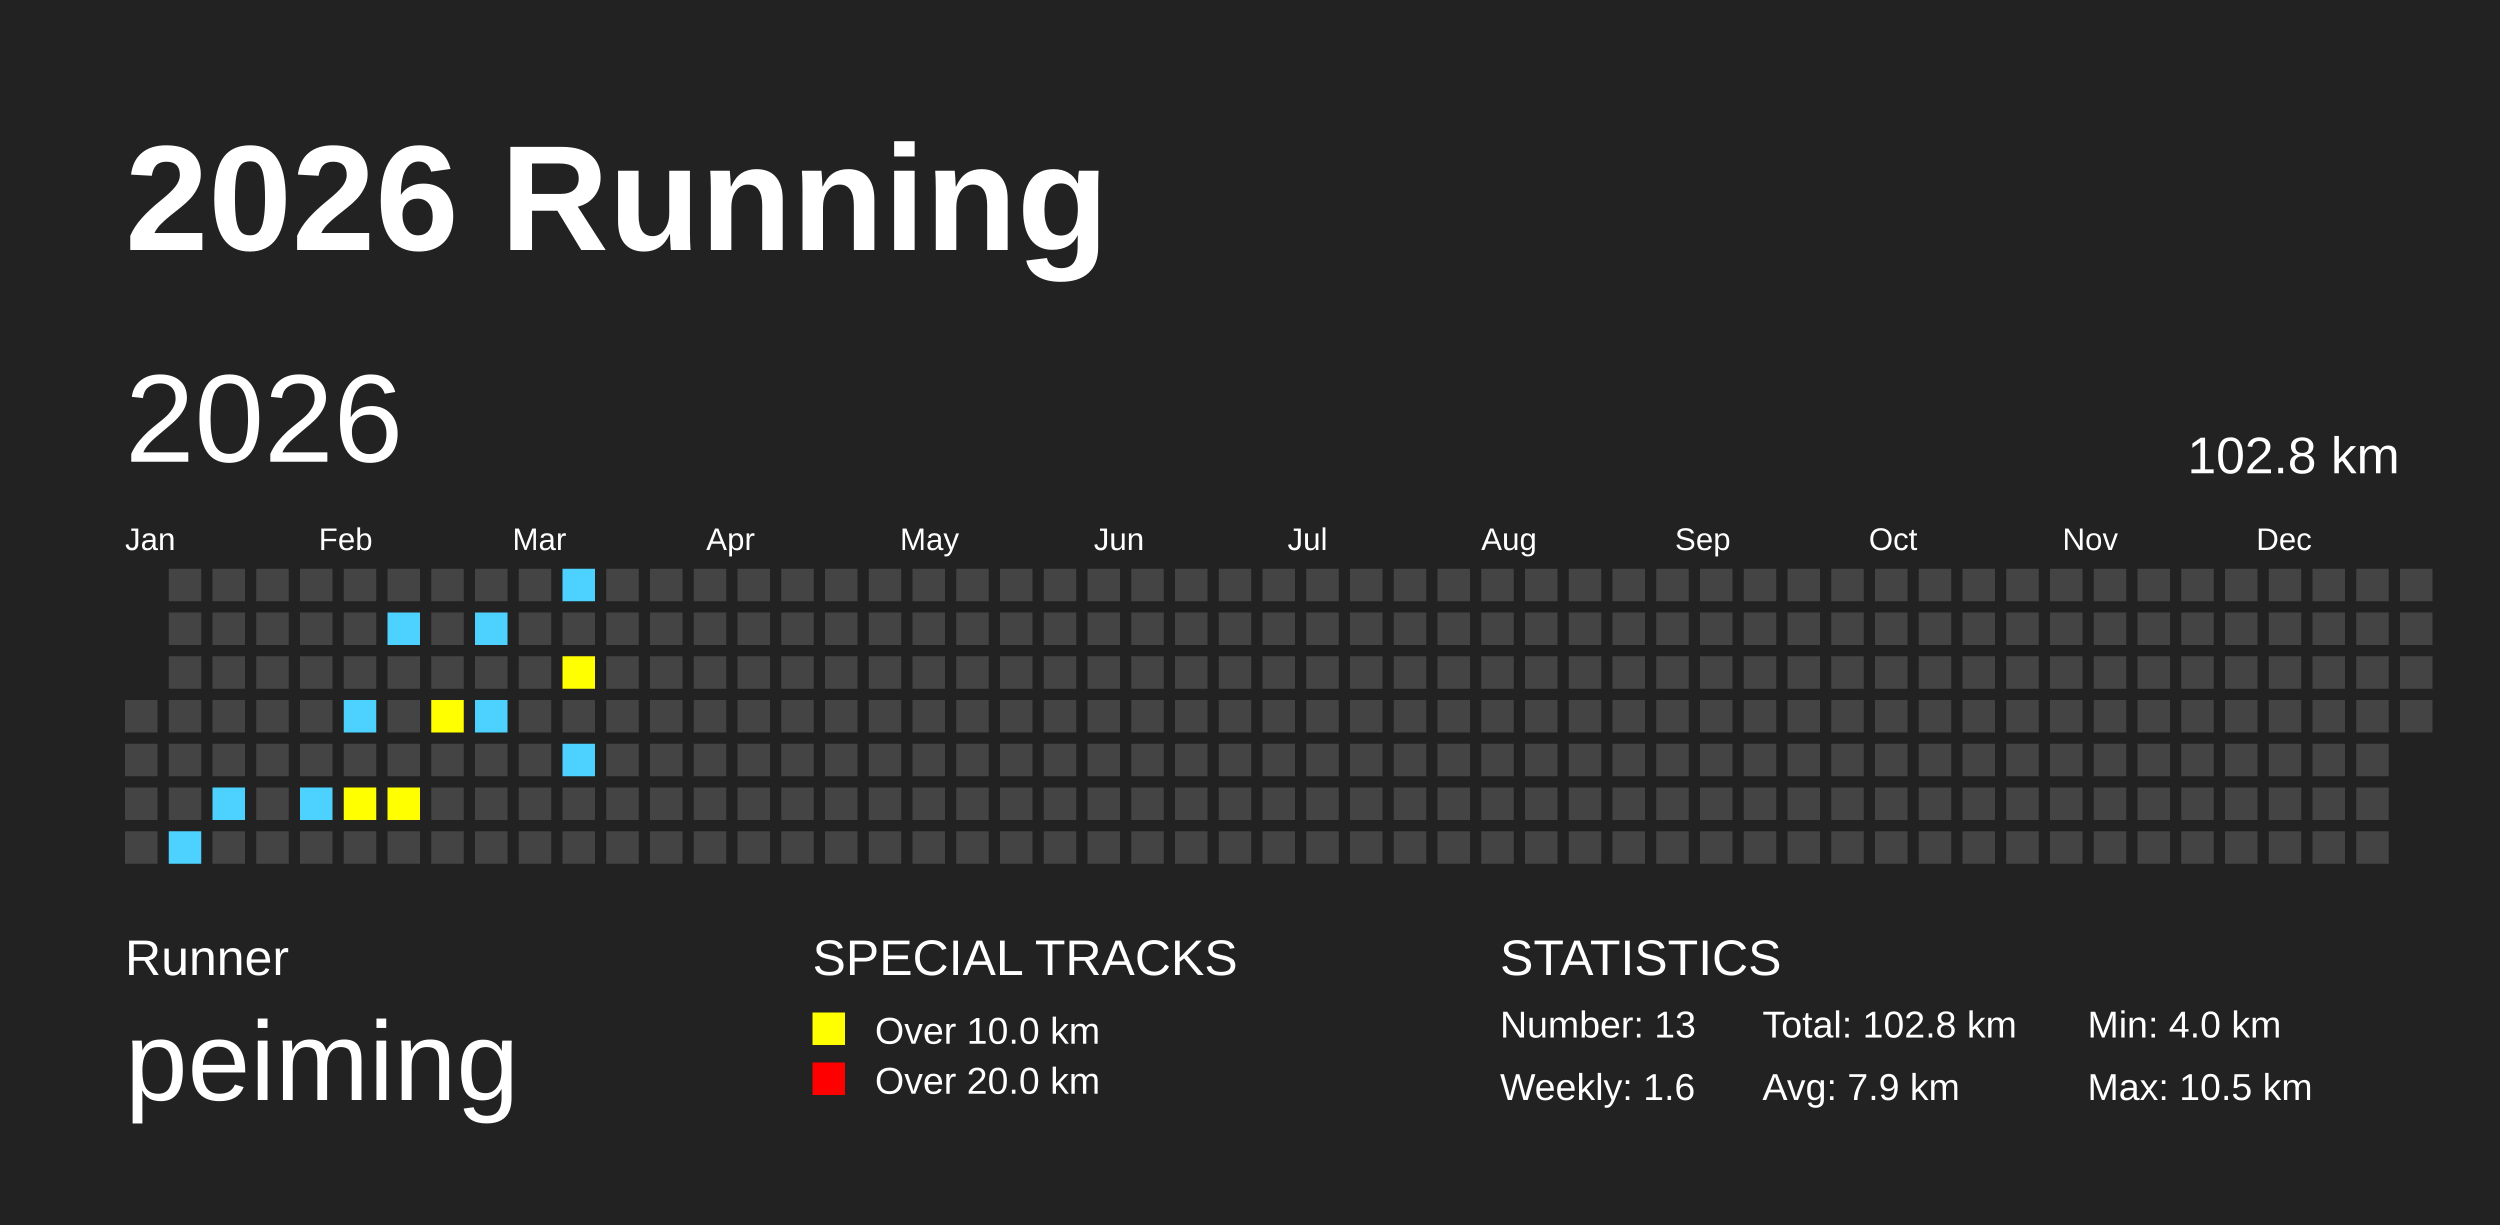
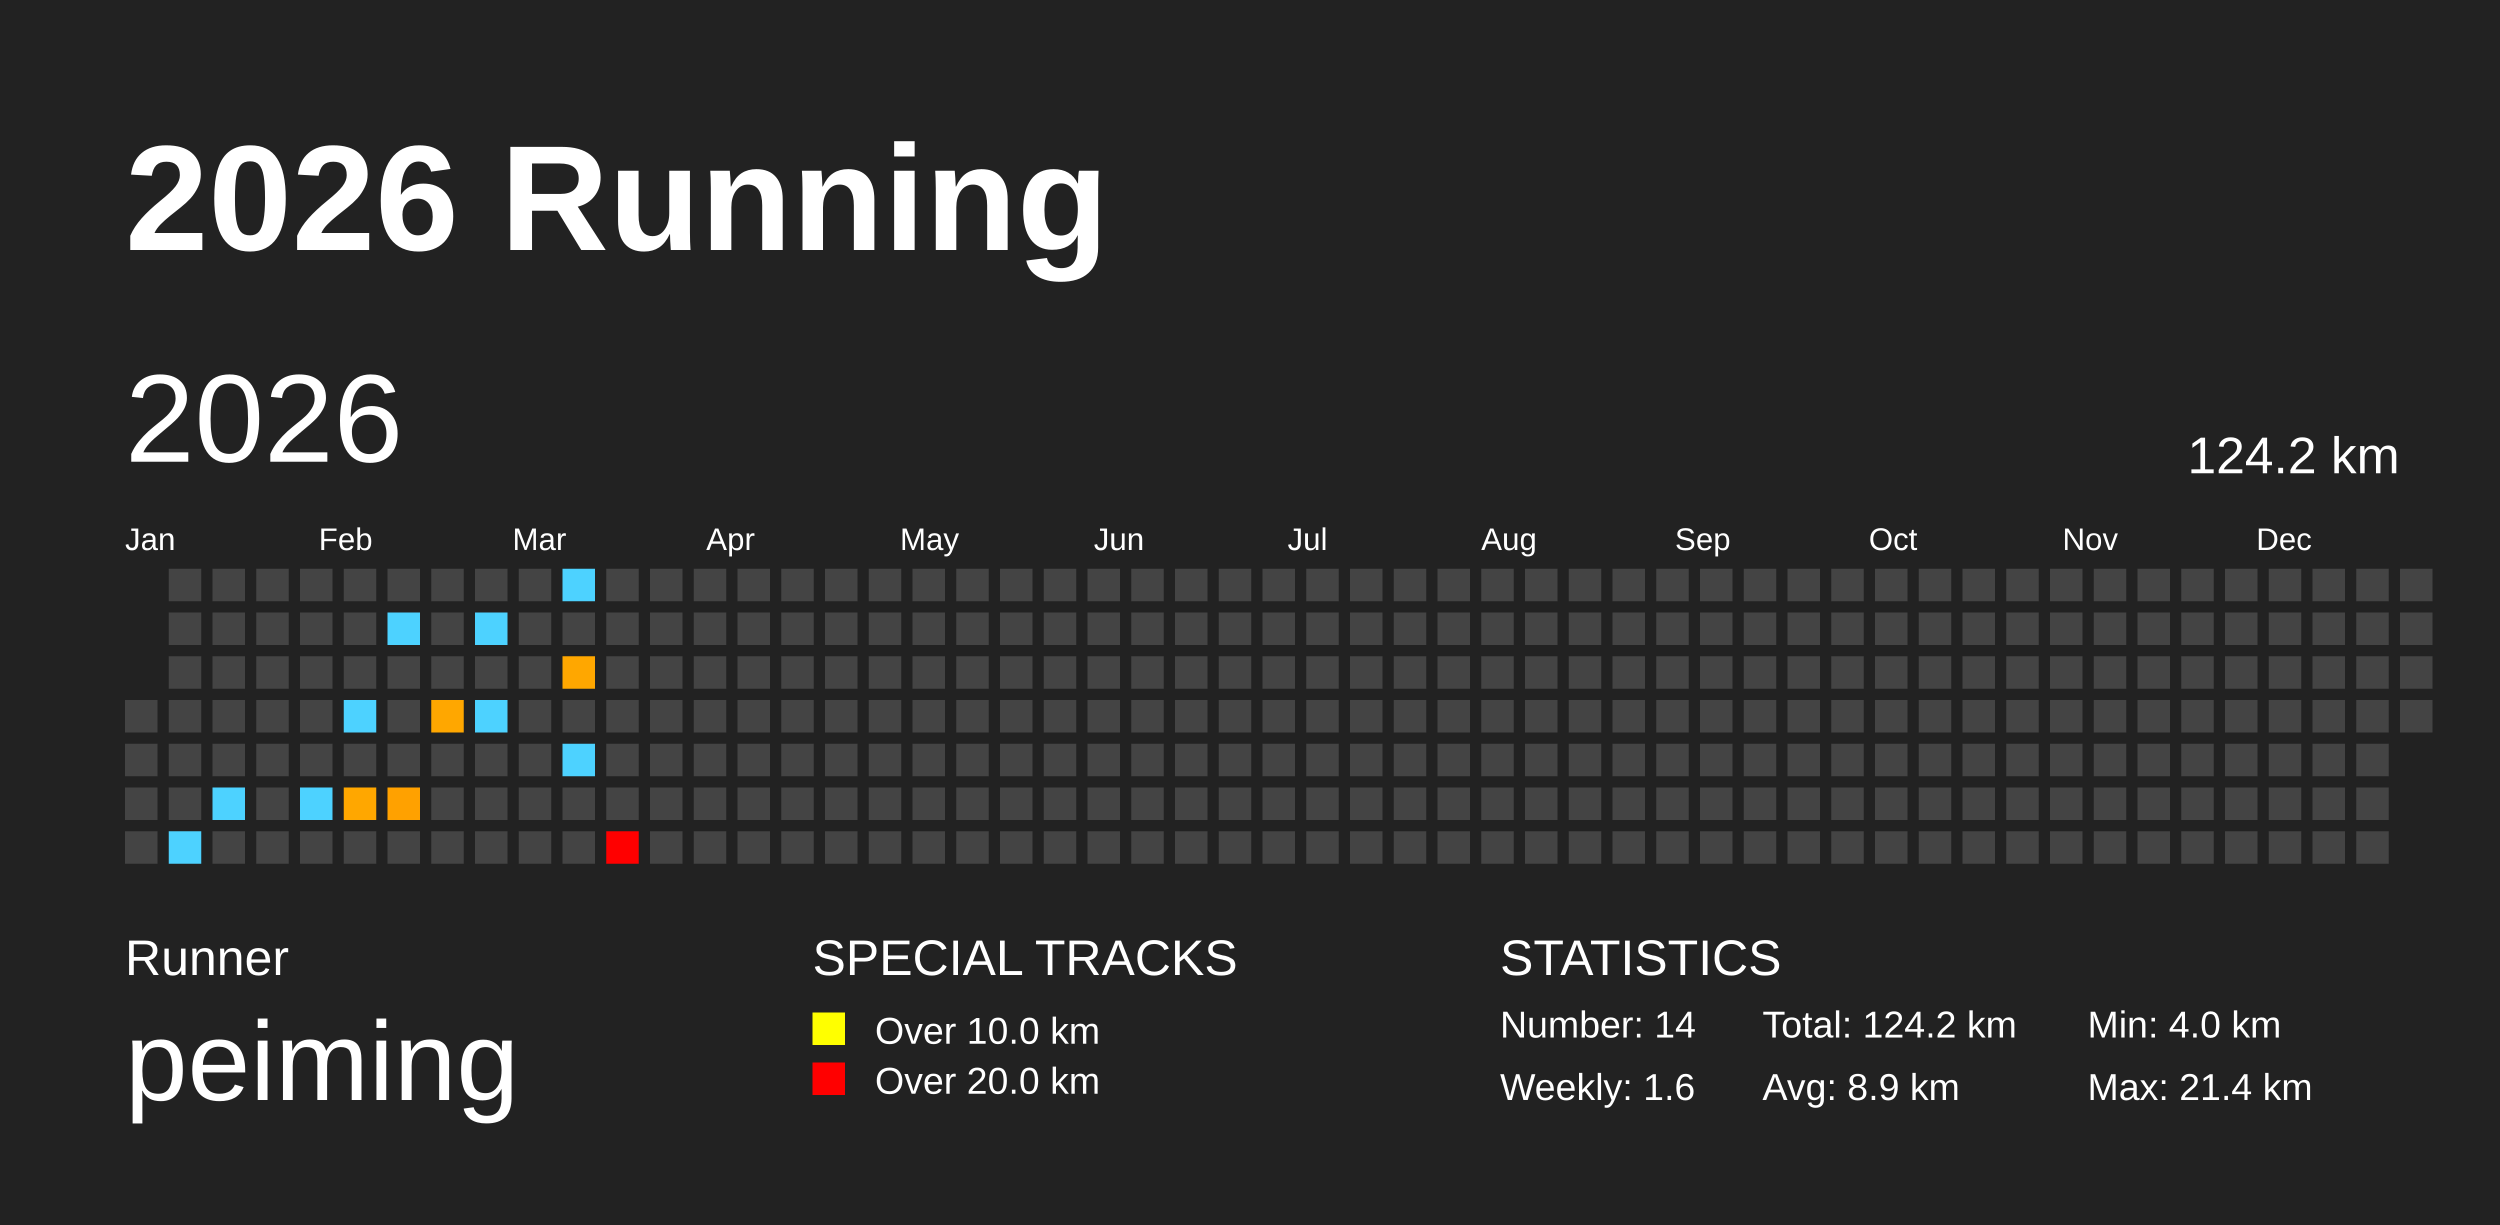
<svg xmlns="http://www.w3.org/2000/svg" baseProfile="full" height="98mm" version="1.1" viewBox="0,0,200,98" width="200mm">
  <defs />
  <rect fill="#222222" height="98" width="200" x="0" y="0" />
  <text fill="#FFFFFF" style="font-size:12px; font-family:Arial; font-weight:bold;" x="10" y="20">2026 Running</text>
  <text fill="#FFFFFF" style="font-size:4px; font-family:Arial" x="10" y="78">Runner</text>
  <text fill="#FFFFFF" style="font-size:9px; font-family:Arial" x="10" y="88">peiming</text>
  <text fill="#FFFFFF" style="font-size:4px; font-family:Arial" x="65" y="78">SPECIAL TRACKS</text>
  <rect fill="yellow" height="2.6" width="2.6" x="65" y="81" />
  <text fill="#FFFFFF" style="font-size:3px; font-family:Arial" x="70" y="83.5">Over 10.0 km</text>
  <rect fill="red" height="2.6" width="2.6" x="65" y="85" />
  <text fill="#FFFFFF" style="font-size:3px; font-family:Arial" x="70" y="87.5">Over 20.0 km</text>
  <text fill="#FFFFFF" style="font-size:4px; font-family:Arial" x="120" y="78">STATISTICS</text>
-   <text fill="#FFFFFF" style="font-size:3px; font-family:Arial" x="120" y="83">Number: 13</text>
+   <text fill="#FFFFFF" style="font-size:3px; font-family:Arial" x="120" y="83">Number: 14</text>
  <text fill="#FFFFFF" style="font-size:3px; font-family:Arial" x="120" y="88">Weekly: 1.6</text>
-   <text fill="#FFFFFF" style="font-size:3px; font-family:Arial" x="141" y="83">Total: 102.8 km</text>
-   <text fill="#FFFFFF" style="font-size:3px; font-family:Arial" x="141" y="88">Avg: 7.9 km</text>
+   <text fill="#FFFFFF" style="font-size:3px; font-family:Arial" x="141" y="83">Total: 124.2 km</text>
+   <text fill="#FFFFFF" style="font-size:3px; font-family:Arial" x="141" y="88">Avg: 8.9 km</text>
  <text fill="#FFFFFF" style="font-size:3px; font-family:Arial" x="167" y="83">Min: 4.0 km</text>
-   <text fill="#FFFFFF" style="font-size:3px; font-family:Arial" x="167" y="88">Max: 10.5 km</text>
+   <text fill="#FFFFFF" style="font-size:3px; font-family:Arial" x="167" y="88">Max: 21.4 km</text>
  <text dominant-baseline="hanging" fill="#FFFFFF" style="font-size:10.0px; font-family:Arial;" x="10" y="30">2026</text>
-   <text dominant-baseline="hanging" fill="#FFFFFF" style="font-size:4.125px; font-family:Arial;" x="175" y="35">102.8 km</text>
+   <text dominant-baseline="hanging" fill="#FFFFFF" style="font-size:4.125px; font-family:Arial;" x="175" y="35">124.2 km</text>
  <text fill="#FFFFFF" style="font-size:2.5px; font-family:Arial" x="10.0" y="44">Jan</text>
  <text fill="#FFFFFF" style="font-size:2.5px; font-family:Arial" x="25.5" y="44">Feb</text>
  <text fill="#FFFFFF" style="font-size:2.5px; font-family:Arial" x="41.0" y="44">Mar</text>
  <text fill="#FFFFFF" style="font-size:2.5px; font-family:Arial" x="56.5" y="44">Apr</text>
  <text fill="#FFFFFF" style="font-size:2.5px; font-family:Arial" x="72.0" y="44">May</text>
  <text fill="#FFFFFF" style="font-size:2.5px; font-family:Arial" x="87.5" y="44">Jun</text>
  <text fill="#FFFFFF" style="font-size:2.5px; font-family:Arial" x="103.0" y="44">Jul</text>
  <text fill="#FFFFFF" style="font-size:2.5px; font-family:Arial" x="118.5" y="44">Aug</text>
  <text fill="#FFFFFF" style="font-size:2.5px; font-family:Arial" x="134.0" y="44">Sep</text>
  <text fill="#FFFFFF" style="font-size:2.5px; font-family:Arial" x="149.5" y="44">Oct</text>
  <text fill="#FFFFFF" style="font-size:2.5px; font-family:Arial" x="165.0" y="44">Nov</text>
  <text fill="#FFFFFF" style="font-size:2.5px; font-family:Arial" x="180.5" y="44">Dec</text>
  <rect fill="#444444" height="2.6" width="2.6" x="10.0" y="56.0" />
  <rect fill="#444444" height="2.6" width="2.6" x="10.0" y="59.5" />
  <rect fill="#444444" height="2.6" width="2.6" x="10.0" y="63.0" />
  <rect fill="#444444" height="2.6" width="2.6" x="10.0" y="66.5" />
  <rect fill="#444444" height="2.6" width="2.6" x="13.5" y="45.5" />
  <rect fill="#444444" height="2.6" width="2.6" x="13.5" y="49.0" />
  <rect fill="#444444" height="2.6" width="2.6" x="13.5" y="52.5" />
  <rect fill="#444444" height="2.6" width="2.6" x="13.5" y="56.0" />
  <rect fill="#444444" height="2.6" width="2.6" x="13.5" y="59.5" />
  <rect fill="#444444" height="2.6" width="2.6" x="13.5" y="63.0" />
-   <rect fill="#4DD2FF" height="2.6" width="2.6" x="13.5" y="66.5" />
+   <rect fill="#4dd2ff" height="2.6" width="2.6" x="13.5" y="66.5" />
  <rect fill="#444444" height="2.6" width="2.6" x="17.0" y="45.5" />
  <rect fill="#444444" height="2.6" width="2.6" x="17.0" y="49.0" />
  <rect fill="#444444" height="2.6" width="2.6" x="17.0" y="52.5" />
  <rect fill="#444444" height="2.6" width="2.6" x="17.0" y="56.0" />
  <rect fill="#444444" height="2.6" width="2.6" x="17.0" y="59.5" />
-   <rect fill="#4DD2FF" height="2.6" width="2.6" x="17.0" y="63.0" />
+   <rect fill="#4dd2ff" height="2.6" width="2.6" x="17.0" y="63.0" />
  <rect fill="#444444" height="2.6" width="2.6" x="17.0" y="66.5" />
  <rect fill="#444444" height="2.6" width="2.6" x="20.5" y="45.5" />
  <rect fill="#444444" height="2.6" width="2.6" x="20.5" y="49.0" />
  <rect fill="#444444" height="2.6" width="2.6" x="20.5" y="52.5" />
  <rect fill="#444444" height="2.6" width="2.6" x="20.5" y="56.0" />
  <rect fill="#444444" height="2.6" width="2.6" x="20.5" y="59.5" />
  <rect fill="#444444" height="2.6" width="2.6" x="20.5" y="63.0" />
  <rect fill="#444444" height="2.6" width="2.6" x="20.5" y="66.5" />
  <rect fill="#444444" height="2.6" width="2.6" x="24.0" y="45.5" />
  <rect fill="#444444" height="2.6" width="2.6" x="24.0" y="49.0" />
  <rect fill="#444444" height="2.6" width="2.6" x="24.0" y="52.5" />
  <rect fill="#444444" height="2.6" width="2.6" x="24.0" y="56.0" />
  <rect fill="#444444" height="2.6" width="2.6" x="24.0" y="59.5" />
-   <rect fill="#4DD2FF" height="2.6" width="2.6" x="24.0" y="63.0" />
+   <rect fill="#4dd2ff" height="2.6" width="2.6" x="24.0" y="63.0" />
  <rect fill="#444444" height="2.6" width="2.6" x="24.0" y="66.5" />
  <rect fill="#444444" height="2.6" width="2.6" x="27.5" y="45.5" />
  <rect fill="#444444" height="2.6" width="2.6" x="27.5" y="49.0" />
  <rect fill="#444444" height="2.6" width="2.6" x="27.5" y="52.5" />
-   <rect fill="#4DD2FF" height="2.6" width="2.6" x="27.5" y="56.0" />
+   <rect fill="#4dd2ff" height="2.6" width="2.6" x="27.5" y="56.0" />
  <rect fill="#444444" height="2.6" width="2.6" x="27.5" y="59.5" />
-   <rect fill="yellow" height="2.6" width="2.6" x="27.5" y="63.0" />
+   <rect fill="#ffa700" height="2.6" width="2.6" x="27.5" y="63.0" />
  <rect fill="#444444" height="2.6" width="2.6" x="27.5" y="66.5" />
  <rect fill="#444444" height="2.6" width="2.6" x="31.0" y="45.5" />
-   <rect fill="#4DD2FF" height="2.6" width="2.6" x="31.0" y="49.0" />
+   <rect fill="#4dd2ff" height="2.6" width="2.6" x="31.0" y="49.0" />
  <rect fill="#444444" height="2.6" width="2.6" x="31.0" y="52.5" />
  <rect fill="#444444" height="2.6" width="2.6" x="31.0" y="56.0" />
  <rect fill="#444444" height="2.6" width="2.6" x="31.0" y="59.5" />
-   <rect fill="yellow" height="2.6" width="2.6" x="31.0" y="63.0" />
+   <rect fill="#ffa100" height="2.6" width="2.6" x="31.0" y="63.0" />
  <rect fill="#444444" height="2.6" width="2.6" x="31.0" y="66.5" />
  <rect fill="#444444" height="2.6" width="2.6" x="34.5" y="45.5" />
  <rect fill="#444444" height="2.6" width="2.6" x="34.5" y="49.0" />
  <rect fill="#444444" height="2.6" width="2.6" x="34.5" y="52.5" />
-   <rect fill="yellow" height="2.6" width="2.6" x="34.5" y="56.0" />
+   <rect fill="#ffa700" height="2.6" width="2.6" x="34.5" y="56.0" />
  <rect fill="#444444" height="2.6" width="2.6" x="34.5" y="59.5" />
  <rect fill="#444444" height="2.6" width="2.6" x="34.5" y="63.0" />
  <rect fill="#444444" height="2.6" width="2.6" x="34.5" y="66.5" />
  <rect fill="#444444" height="2.6" width="2.6" x="38.0" y="45.5" />
-   <rect fill="#4DD2FF" height="2.6" width="2.6" x="38.0" y="49.0" />
+   <rect fill="#4dd2ff" height="2.6" width="2.6" x="38.0" y="49.0" />
  <rect fill="#444444" height="2.6" width="2.6" x="38.0" y="52.5" />
-   <rect fill="#4DD2FF" height="2.6" width="2.6" x="38.0" y="56.0" />
+   <rect fill="#4dd2ff" height="2.6" width="2.6" x="38.0" y="56.0" />
  <rect fill="#444444" height="2.6" width="2.6" x="38.0" y="59.5" />
  <rect fill="#444444" height="2.6" width="2.6" x="38.0" y="63.0" />
  <rect fill="#444444" height="2.6" width="2.6" x="38.0" y="66.5" />
  <rect fill="#444444" height="2.6" width="2.6" x="41.5" y="45.5" />
  <rect fill="#444444" height="2.6" width="2.6" x="41.5" y="49.0" />
  <rect fill="#444444" height="2.6" width="2.6" x="41.5" y="52.5" />
  <rect fill="#444444" height="2.6" width="2.6" x="41.5" y="56.0" />
  <rect fill="#444444" height="2.6" width="2.6" x="41.5" y="59.5" />
  <rect fill="#444444" height="2.6" width="2.6" x="41.5" y="63.0" />
  <rect fill="#444444" height="2.6" width="2.6" x="41.5" y="66.5" />
-   <rect fill="#4DD2FF" height="2.6" width="2.6" x="45.0" y="45.5" />
+   <rect fill="#4dd2ff" height="2.6" width="2.6" x="45.0" y="45.5" />
  <rect fill="#444444" height="2.6" width="2.6" x="45.0" y="49.0" />
-   <rect fill="yellow" height="2.6" width="2.6" x="45.0" y="52.5" />
+   <rect fill="#ffa700" height="2.6" width="2.6" x="45.0" y="52.5" />
  <rect fill="#444444" height="2.6" width="2.6" x="45.0" y="56.0" />
-   <rect fill="#4DD2FF" height="2.6" width="2.6" x="45.0" y="59.5" />
+   <rect fill="#4dd2ff" height="2.6" width="2.6" x="45.0" y="59.5" />
  <rect fill="#444444" height="2.6" width="2.6" x="45.0" y="63.0" />
  <rect fill="#444444" height="2.6" width="2.6" x="45.0" y="66.5" />
  <rect fill="#444444" height="2.6" width="2.6" x="48.5" y="45.5" />
  <rect fill="#444444" height="2.6" width="2.6" x="48.5" y="49.0" />
  <rect fill="#444444" height="2.6" width="2.6" x="48.5" y="52.5" />
  <rect fill="#444444" height="2.6" width="2.6" x="48.5" y="56.0" />
  <rect fill="#444444" height="2.6" width="2.6" x="48.5" y="59.5" />
  <rect fill="#444444" height="2.6" width="2.6" x="48.5" y="63.0" />
-   <rect fill="#444444" height="2.6" width="2.6" x="48.5" y="66.5" />
+   <rect fill="red" height="2.6" width="2.6" x="48.5" y="66.5" />
  <rect fill="#444444" height="2.6" width="2.6" x="52.0" y="45.5" />
  <rect fill="#444444" height="2.6" width="2.6" x="52.0" y="49.0" />
  <rect fill="#444444" height="2.6" width="2.6" x="52.0" y="52.5" />
  <rect fill="#444444" height="2.6" width="2.6" x="52.0" y="56.0" />
  <rect fill="#444444" height="2.6" width="2.6" x="52.0" y="59.5" />
  <rect fill="#444444" height="2.6" width="2.6" x="52.0" y="63.0" />
  <rect fill="#444444" height="2.6" width="2.6" x="52.0" y="66.5" />
  <rect fill="#444444" height="2.6" width="2.6" x="55.5" y="45.5" />
  <rect fill="#444444" height="2.6" width="2.6" x="55.5" y="49.0" />
  <rect fill="#444444" height="2.6" width="2.6" x="55.5" y="52.5" />
  <rect fill="#444444" height="2.6" width="2.6" x="55.5" y="56.0" />
  <rect fill="#444444" height="2.6" width="2.6" x="55.5" y="59.5" />
  <rect fill="#444444" height="2.6" width="2.6" x="55.5" y="63.0" />
  <rect fill="#444444" height="2.6" width="2.6" x="55.5" y="66.5" />
  <rect fill="#444444" height="2.6" width="2.6" x="59.0" y="45.5" />
  <rect fill="#444444" height="2.6" width="2.6" x="59.0" y="49.0" />
  <rect fill="#444444" height="2.6" width="2.6" x="59.0" y="52.5" />
  <rect fill="#444444" height="2.6" width="2.6" x="59.0" y="56.0" />
  <rect fill="#444444" height="2.6" width="2.6" x="59.0" y="59.5" />
  <rect fill="#444444" height="2.6" width="2.6" x="59.0" y="63.0" />
  <rect fill="#444444" height="2.6" width="2.6" x="59.0" y="66.5" />
  <rect fill="#444444" height="2.6" width="2.6" x="62.5" y="45.5" />
  <rect fill="#444444" height="2.6" width="2.6" x="62.5" y="49.0" />
  <rect fill="#444444" height="2.6" width="2.6" x="62.5" y="52.5" />
  <rect fill="#444444" height="2.6" width="2.6" x="62.5" y="56.0" />
  <rect fill="#444444" height="2.6" width="2.6" x="62.5" y="59.5" />
  <rect fill="#444444" height="2.6" width="2.6" x="62.5" y="63.0" />
  <rect fill="#444444" height="2.6" width="2.6" x="62.5" y="66.5" />
  <rect fill="#444444" height="2.6" width="2.6" x="66.0" y="45.5" />
  <rect fill="#444444" height="2.6" width="2.6" x="66.0" y="49.0" />
  <rect fill="#444444" height="2.6" width="2.6" x="66.0" y="52.5" />
  <rect fill="#444444" height="2.6" width="2.6" x="66.0" y="56.0" />
  <rect fill="#444444" height="2.6" width="2.6" x="66.0" y="59.5" />
  <rect fill="#444444" height="2.6" width="2.6" x="66.0" y="63.0" />
  <rect fill="#444444" height="2.6" width="2.6" x="66.0" y="66.5" />
  <rect fill="#444444" height="2.6" width="2.6" x="69.5" y="45.5" />
  <rect fill="#444444" height="2.6" width="2.6" x="69.5" y="49.0" />
  <rect fill="#444444" height="2.6" width="2.6" x="69.5" y="52.5" />
  <rect fill="#444444" height="2.6" width="2.6" x="69.5" y="56.0" />
  <rect fill="#444444" height="2.6" width="2.6" x="69.5" y="59.5" />
  <rect fill="#444444" height="2.6" width="2.6" x="69.5" y="63.0" />
  <rect fill="#444444" height="2.6" width="2.6" x="69.5" y="66.5" />
  <rect fill="#444444" height="2.6" width="2.6" x="73.0" y="45.5" />
  <rect fill="#444444" height="2.6" width="2.6" x="73.0" y="49.0" />
  <rect fill="#444444" height="2.6" width="2.6" x="73.0" y="52.5" />
  <rect fill="#444444" height="2.6" width="2.6" x="73.0" y="56.0" />
  <rect fill="#444444" height="2.6" width="2.6" x="73.0" y="59.5" />
  <rect fill="#444444" height="2.6" width="2.6" x="73.0" y="63.0" />
  <rect fill="#444444" height="2.6" width="2.6" x="73.0" y="66.5" />
  <rect fill="#444444" height="2.6" width="2.6" x="76.5" y="45.5" />
  <rect fill="#444444" height="2.6" width="2.6" x="76.5" y="49.0" />
  <rect fill="#444444" height="2.6" width="2.6" x="76.5" y="52.5" />
  <rect fill="#444444" height="2.6" width="2.6" x="76.5" y="56.0" />
  <rect fill="#444444" height="2.6" width="2.6" x="76.5" y="59.5" />
  <rect fill="#444444" height="2.6" width="2.6" x="76.5" y="63.0" />
  <rect fill="#444444" height="2.6" width="2.6" x="76.5" y="66.5" />
  <rect fill="#444444" height="2.6" width="2.6" x="80.0" y="45.5" />
  <rect fill="#444444" height="2.6" width="2.6" x="80.0" y="49.0" />
  <rect fill="#444444" height="2.6" width="2.6" x="80.0" y="52.5" />
  <rect fill="#444444" height="2.6" width="2.6" x="80.0" y="56.0" />
  <rect fill="#444444" height="2.6" width="2.6" x="80.0" y="59.5" />
  <rect fill="#444444" height="2.6" width="2.6" x="80.0" y="63.0" />
  <rect fill="#444444" height="2.6" width="2.6" x="80.0" y="66.5" />
  <rect fill="#444444" height="2.6" width="2.6" x="83.5" y="45.5" />
  <rect fill="#444444" height="2.6" width="2.6" x="83.5" y="49.0" />
  <rect fill="#444444" height="2.6" width="2.6" x="83.5" y="52.5" />
  <rect fill="#444444" height="2.6" width="2.6" x="83.5" y="56.0" />
  <rect fill="#444444" height="2.6" width="2.6" x="83.5" y="59.5" />
  <rect fill="#444444" height="2.6" width="2.6" x="83.5" y="63.0" />
  <rect fill="#444444" height="2.6" width="2.6" x="83.5" y="66.5" />
  <rect fill="#444444" height="2.6" width="2.6" x="87.0" y="45.5" />
  <rect fill="#444444" height="2.6" width="2.6" x="87.0" y="49.0" />
  <rect fill="#444444" height="2.6" width="2.6" x="87.0" y="52.5" />
  <rect fill="#444444" height="2.6" width="2.6" x="87.0" y="56.0" />
  <rect fill="#444444" height="2.6" width="2.6" x="87.0" y="59.5" />
  <rect fill="#444444" height="2.6" width="2.6" x="87.0" y="63.0" />
  <rect fill="#444444" height="2.6" width="2.6" x="87.0" y="66.5" />
  <rect fill="#444444" height="2.6" width="2.6" x="90.5" y="45.5" />
  <rect fill="#444444" height="2.6" width="2.6" x="90.5" y="49.0" />
  <rect fill="#444444" height="2.6" width="2.6" x="90.5" y="52.5" />
  <rect fill="#444444" height="2.6" width="2.6" x="90.5" y="56.0" />
  <rect fill="#444444" height="2.6" width="2.6" x="90.5" y="59.5" />
  <rect fill="#444444" height="2.6" width="2.6" x="90.5" y="63.0" />
  <rect fill="#444444" height="2.6" width="2.6" x="90.5" y="66.5" />
  <rect fill="#444444" height="2.6" width="2.6" x="94.0" y="45.5" />
  <rect fill="#444444" height="2.6" width="2.6" x="94.0" y="49.0" />
  <rect fill="#444444" height="2.6" width="2.6" x="94.0" y="52.5" />
  <rect fill="#444444" height="2.6" width="2.6" x="94.0" y="56.0" />
  <rect fill="#444444" height="2.6" width="2.6" x="94.0" y="59.5" />
  <rect fill="#444444" height="2.6" width="2.6" x="94.0" y="63.0" />
  <rect fill="#444444" height="2.6" width="2.6" x="94.0" y="66.5" />
  <rect fill="#444444" height="2.6" width="2.6" x="97.5" y="45.5" />
  <rect fill="#444444" height="2.6" width="2.6" x="97.5" y="49.0" />
  <rect fill="#444444" height="2.6" width="2.6" x="97.5" y="52.5" />
  <rect fill="#444444" height="2.6" width="2.6" x="97.5" y="56.0" />
  <rect fill="#444444" height="2.6" width="2.6" x="97.5" y="59.5" />
  <rect fill="#444444" height="2.6" width="2.6" x="97.5" y="63.0" />
  <rect fill="#444444" height="2.6" width="2.6" x="97.5" y="66.5" />
  <rect fill="#444444" height="2.6" width="2.6" x="101.0" y="45.5" />
  <rect fill="#444444" height="2.6" width="2.6" x="101.0" y="49.0" />
  <rect fill="#444444" height="2.6" width="2.6" x="101.0" y="52.5" />
  <rect fill="#444444" height="2.6" width="2.6" x="101.0" y="56.0" />
  <rect fill="#444444" height="2.6" width="2.6" x="101.0" y="59.5" />
  <rect fill="#444444" height="2.6" width="2.6" x="101.0" y="63.0" />
  <rect fill="#444444" height="2.6" width="2.6" x="101.0" y="66.5" />
  <rect fill="#444444" height="2.6" width="2.6" x="104.5" y="45.5" />
  <rect fill="#444444" height="2.6" width="2.6" x="104.5" y="49.0" />
  <rect fill="#444444" height="2.6" width="2.6" x="104.5" y="52.5" />
  <rect fill="#444444" height="2.6" width="2.6" x="104.5" y="56.0" />
  <rect fill="#444444" height="2.6" width="2.6" x="104.5" y="59.5" />
  <rect fill="#444444" height="2.6" width="2.6" x="104.5" y="63.0" />
  <rect fill="#444444" height="2.6" width="2.6" x="104.5" y="66.5" />
  <rect fill="#444444" height="2.6" width="2.6" x="108.0" y="45.5" />
  <rect fill="#444444" height="2.6" width="2.6" x="108.0" y="49.0" />
  <rect fill="#444444" height="2.6" width="2.6" x="108.0" y="52.5" />
  <rect fill="#444444" height="2.6" width="2.6" x="108.0" y="56.0" />
  <rect fill="#444444" height="2.6" width="2.6" x="108.0" y="59.5" />
  <rect fill="#444444" height="2.6" width="2.6" x="108.0" y="63.0" />
  <rect fill="#444444" height="2.6" width="2.6" x="108.0" y="66.5" />
  <rect fill="#444444" height="2.6" width="2.6" x="111.5" y="45.5" />
  <rect fill="#444444" height="2.6" width="2.6" x="111.5" y="49.0" />
  <rect fill="#444444" height="2.6" width="2.6" x="111.5" y="52.5" />
  <rect fill="#444444" height="2.6" width="2.6" x="111.5" y="56.0" />
  <rect fill="#444444" height="2.6" width="2.6" x="111.5" y="59.5" />
  <rect fill="#444444" height="2.6" width="2.6" x="111.5" y="63.0" />
  <rect fill="#444444" height="2.6" width="2.6" x="111.5" y="66.5" />
  <rect fill="#444444" height="2.6" width="2.6" x="115.0" y="45.5" />
  <rect fill="#444444" height="2.6" width="2.6" x="115.0" y="49.0" />
  <rect fill="#444444" height="2.6" width="2.6" x="115.0" y="52.5" />
  <rect fill="#444444" height="2.6" width="2.6" x="115.0" y="56.0" />
  <rect fill="#444444" height="2.6" width="2.6" x="115.0" y="59.5" />
  <rect fill="#444444" height="2.6" width="2.6" x="115.0" y="63.0" />
  <rect fill="#444444" height="2.6" width="2.6" x="115.0" y="66.5" />
  <rect fill="#444444" height="2.6" width="2.6" x="118.5" y="45.5" />
  <rect fill="#444444" height="2.6" width="2.6" x="118.5" y="49.0" />
  <rect fill="#444444" height="2.6" width="2.6" x="118.5" y="52.5" />
  <rect fill="#444444" height="2.6" width="2.6" x="118.5" y="56.0" />
  <rect fill="#444444" height="2.6" width="2.6" x="118.5" y="59.5" />
  <rect fill="#444444" height="2.6" width="2.6" x="118.5" y="63.0" />
  <rect fill="#444444" height="2.6" width="2.6" x="118.5" y="66.5" />
  <rect fill="#444444" height="2.6" width="2.6" x="122.0" y="45.5" />
  <rect fill="#444444" height="2.6" width="2.6" x="122.0" y="49.0" />
  <rect fill="#444444" height="2.6" width="2.6" x="122.0" y="52.5" />
  <rect fill="#444444" height="2.6" width="2.6" x="122.0" y="56.0" />
  <rect fill="#444444" height="2.6" width="2.6" x="122.0" y="59.5" />
  <rect fill="#444444" height="2.6" width="2.6" x="122.0" y="63.0" />
  <rect fill="#444444" height="2.6" width="2.6" x="122.0" y="66.5" />
  <rect fill="#444444" height="2.6" width="2.6" x="125.5" y="45.5" />
  <rect fill="#444444" height="2.6" width="2.6" x="125.5" y="49.0" />
  <rect fill="#444444" height="2.6" width="2.6" x="125.5" y="52.5" />
  <rect fill="#444444" height="2.6" width="2.6" x="125.5" y="56.0" />
  <rect fill="#444444" height="2.6" width="2.6" x="125.5" y="59.5" />
  <rect fill="#444444" height="2.6" width="2.6" x="125.5" y="63.0" />
  <rect fill="#444444" height="2.6" width="2.6" x="125.5" y="66.5" />
  <rect fill="#444444" height="2.6" width="2.6" x="129.0" y="45.5" />
  <rect fill="#444444" height="2.6" width="2.6" x="129.0" y="49.0" />
  <rect fill="#444444" height="2.6" width="2.6" x="129.0" y="52.5" />
  <rect fill="#444444" height="2.6" width="2.6" x="129.0" y="56.0" />
  <rect fill="#444444" height="2.6" width="2.6" x="129.0" y="59.5" />
  <rect fill="#444444" height="2.6" width="2.6" x="129.0" y="63.0" />
  <rect fill="#444444" height="2.6" width="2.6" x="129.0" y="66.5" />
  <rect fill="#444444" height="2.6" width="2.6" x="132.5" y="45.5" />
  <rect fill="#444444" height="2.6" width="2.6" x="132.5" y="49.0" />
  <rect fill="#444444" height="2.6" width="2.6" x="132.5" y="52.5" />
  <rect fill="#444444" height="2.6" width="2.6" x="132.5" y="56.0" />
  <rect fill="#444444" height="2.6" width="2.6" x="132.5" y="59.5" />
  <rect fill="#444444" height="2.6" width="2.6" x="132.5" y="63.0" />
  <rect fill="#444444" height="2.6" width="2.6" x="132.5" y="66.5" />
  <rect fill="#444444" height="2.6" width="2.6" x="136.0" y="45.5" />
  <rect fill="#444444" height="2.6" width="2.6" x="136.0" y="49.0" />
  <rect fill="#444444" height="2.6" width="2.6" x="136.0" y="52.5" />
  <rect fill="#444444" height="2.6" width="2.6" x="136.0" y="56.0" />
  <rect fill="#444444" height="2.6" width="2.6" x="136.0" y="59.5" />
  <rect fill="#444444" height="2.6" width="2.6" x="136.0" y="63.0" />
  <rect fill="#444444" height="2.6" width="2.6" x="136.0" y="66.5" />
  <rect fill="#444444" height="2.6" width="2.6" x="139.5" y="45.5" />
  <rect fill="#444444" height="2.6" width="2.6" x="139.5" y="49.0" />
  <rect fill="#444444" height="2.6" width="2.6" x="139.5" y="52.5" />
  <rect fill="#444444" height="2.6" width="2.6" x="139.5" y="56.0" />
  <rect fill="#444444" height="2.6" width="2.6" x="139.5" y="59.5" />
  <rect fill="#444444" height="2.6" width="2.6" x="139.5" y="63.0" />
  <rect fill="#444444" height="2.6" width="2.6" x="139.5" y="66.5" />
  <rect fill="#444444" height="2.6" width="2.6" x="143.0" y="45.5" />
  <rect fill="#444444" height="2.6" width="2.6" x="143.0" y="49.0" />
  <rect fill="#444444" height="2.6" width="2.6" x="143.0" y="52.5" />
  <rect fill="#444444" height="2.6" width="2.6" x="143.0" y="56.0" />
  <rect fill="#444444" height="2.6" width="2.6" x="143.0" y="59.5" />
  <rect fill="#444444" height="2.6" width="2.6" x="143.0" y="63.0" />
  <rect fill="#444444" height="2.6" width="2.6" x="143.0" y="66.5" />
  <rect fill="#444444" height="2.6" width="2.6" x="146.5" y="45.5" />
  <rect fill="#444444" height="2.6" width="2.6" x="146.5" y="49.0" />
  <rect fill="#444444" height="2.6" width="2.6" x="146.5" y="52.5" />
  <rect fill="#444444" height="2.6" width="2.6" x="146.5" y="56.0" />
  <rect fill="#444444" height="2.6" width="2.6" x="146.5" y="59.5" />
  <rect fill="#444444" height="2.6" width="2.6" x="146.5" y="63.0" />
  <rect fill="#444444" height="2.6" width="2.6" x="146.5" y="66.5" />
  <rect fill="#444444" height="2.6" width="2.6" x="150.0" y="45.5" />
  <rect fill="#444444" height="2.6" width="2.6" x="150.0" y="49.0" />
  <rect fill="#444444" height="2.6" width="2.6" x="150.0" y="52.5" />
  <rect fill="#444444" height="2.6" width="2.6" x="150.0" y="56.0" />
  <rect fill="#444444" height="2.6" width="2.6" x="150.0" y="59.5" />
  <rect fill="#444444" height="2.6" width="2.6" x="150.0" y="63.0" />
  <rect fill="#444444" height="2.6" width="2.6" x="150.0" y="66.5" />
  <rect fill="#444444" height="2.6" width="2.6" x="153.5" y="45.5" />
  <rect fill="#444444" height="2.6" width="2.6" x="153.5" y="49.0" />
  <rect fill="#444444" height="2.6" width="2.6" x="153.5" y="52.5" />
  <rect fill="#444444" height="2.6" width="2.6" x="153.5" y="56.0" />
  <rect fill="#444444" height="2.6" width="2.6" x="153.5" y="59.5" />
  <rect fill="#444444" height="2.6" width="2.6" x="153.5" y="63.0" />
  <rect fill="#444444" height="2.6" width="2.6" x="153.5" y="66.5" />
  <rect fill="#444444" height="2.6" width="2.6" x="157.0" y="45.5" />
  <rect fill="#444444" height="2.6" width="2.6" x="157.0" y="49.0" />
  <rect fill="#444444" height="2.6" width="2.6" x="157.0" y="52.5" />
  <rect fill="#444444" height="2.6" width="2.6" x="157.0" y="56.0" />
  <rect fill="#444444" height="2.6" width="2.6" x="157.0" y="59.5" />
  <rect fill="#444444" height="2.6" width="2.6" x="157.0" y="63.0" />
  <rect fill="#444444" height="2.6" width="2.6" x="157.0" y="66.5" />
  <rect fill="#444444" height="2.6" width="2.6" x="160.5" y="45.5" />
  <rect fill="#444444" height="2.6" width="2.6" x="160.5" y="49.0" />
  <rect fill="#444444" height="2.6" width="2.6" x="160.5" y="52.5" />
  <rect fill="#444444" height="2.6" width="2.6" x="160.5" y="56.0" />
  <rect fill="#444444" height="2.6" width="2.6" x="160.5" y="59.5" />
  <rect fill="#444444" height="2.6" width="2.6" x="160.5" y="63.0" />
  <rect fill="#444444" height="2.6" width="2.6" x="160.5" y="66.5" />
  <rect fill="#444444" height="2.6" width="2.6" x="164.0" y="45.5" />
  <rect fill="#444444" height="2.6" width="2.6" x="164.0" y="49.0" />
  <rect fill="#444444" height="2.6" width="2.6" x="164.0" y="52.5" />
  <rect fill="#444444" height="2.6" width="2.6" x="164.0" y="56.0" />
  <rect fill="#444444" height="2.6" width="2.6" x="164.0" y="59.5" />
  <rect fill="#444444" height="2.6" width="2.6" x="164.0" y="63.0" />
  <rect fill="#444444" height="2.6" width="2.6" x="164.0" y="66.5" />
  <rect fill="#444444" height="2.6" width="2.6" x="167.5" y="45.5" />
  <rect fill="#444444" height="2.6" width="2.6" x="167.5" y="49.0" />
  <rect fill="#444444" height="2.6" width="2.6" x="167.5" y="52.5" />
  <rect fill="#444444" height="2.6" width="2.6" x="167.5" y="56.0" />
  <rect fill="#444444" height="2.6" width="2.6" x="167.5" y="59.5" />
  <rect fill="#444444" height="2.6" width="2.6" x="167.5" y="63.0" />
  <rect fill="#444444" height="2.6" width="2.6" x="167.5" y="66.5" />
  <rect fill="#444444" height="2.6" width="2.6" x="171.0" y="45.5" />
  <rect fill="#444444" height="2.6" width="2.6" x="171.0" y="49.0" />
  <rect fill="#444444" height="2.6" width="2.6" x="171.0" y="52.5" />
  <rect fill="#444444" height="2.6" width="2.6" x="171.0" y="56.0" />
  <rect fill="#444444" height="2.6" width="2.6" x="171.0" y="59.5" />
  <rect fill="#444444" height="2.6" width="2.6" x="171.0" y="63.0" />
  <rect fill="#444444" height="2.6" width="2.6" x="171.0" y="66.5" />
  <rect fill="#444444" height="2.6" width="2.6" x="174.5" y="45.5" />
  <rect fill="#444444" height="2.6" width="2.6" x="174.5" y="49.0" />
  <rect fill="#444444" height="2.6" width="2.6" x="174.5" y="52.5" />
  <rect fill="#444444" height="2.6" width="2.6" x="174.5" y="56.0" />
  <rect fill="#444444" height="2.6" width="2.6" x="174.5" y="59.5" />
  <rect fill="#444444" height="2.6" width="2.6" x="174.5" y="63.0" />
  <rect fill="#444444" height="2.6" width="2.6" x="174.5" y="66.5" />
  <rect fill="#444444" height="2.6" width="2.6" x="178.0" y="45.5" />
  <rect fill="#444444" height="2.6" width="2.6" x="178.0" y="49.0" />
  <rect fill="#444444" height="2.6" width="2.6" x="178.0" y="52.5" />
  <rect fill="#444444" height="2.6" width="2.6" x="178.0" y="56.0" />
  <rect fill="#444444" height="2.6" width="2.6" x="178.0" y="59.5" />
  <rect fill="#444444" height="2.6" width="2.6" x="178.0" y="63.0" />
  <rect fill="#444444" height="2.6" width="2.6" x="178.0" y="66.5" />
  <rect fill="#444444" height="2.6" width="2.6" x="181.5" y="45.5" />
  <rect fill="#444444" height="2.6" width="2.6" x="181.5" y="49.0" />
  <rect fill="#444444" height="2.6" width="2.6" x="181.5" y="52.5" />
  <rect fill="#444444" height="2.6" width="2.6" x="181.5" y="56.0" />
  <rect fill="#444444" height="2.6" width="2.6" x="181.5" y="59.5" />
  <rect fill="#444444" height="2.6" width="2.6" x="181.5" y="63.0" />
  <rect fill="#444444" height="2.6" width="2.6" x="181.5" y="66.5" />
  <rect fill="#444444" height="2.6" width="2.6" x="185.0" y="45.5" />
  <rect fill="#444444" height="2.6" width="2.6" x="185.0" y="49.0" />
  <rect fill="#444444" height="2.6" width="2.6" x="185.0" y="52.5" />
  <rect fill="#444444" height="2.6" width="2.6" x="185.0" y="56.0" />
  <rect fill="#444444" height="2.6" width="2.6" x="185.0" y="59.5" />
  <rect fill="#444444" height="2.6" width="2.6" x="185.0" y="63.0" />
  <rect fill="#444444" height="2.6" width="2.6" x="185.0" y="66.5" />
  <rect fill="#444444" height="2.6" width="2.6" x="188.5" y="45.5" />
  <rect fill="#444444" height="2.6" width="2.6" x="188.5" y="49.0" />
  <rect fill="#444444" height="2.6" width="2.6" x="188.5" y="52.5" />
  <rect fill="#444444" height="2.6" width="2.6" x="188.5" y="56.0" />
  <rect fill="#444444" height="2.6" width="2.6" x="188.5" y="59.5" />
  <rect fill="#444444" height="2.6" width="2.6" x="188.5" y="63.0" />
  <rect fill="#444444" height="2.6" width="2.6" x="188.5" y="66.5" />
  <rect fill="#444444" height="2.6" width="2.6" x="192.0" y="45.5" />
  <rect fill="#444444" height="2.6" width="2.6" x="192.0" y="49.0" />
  <rect fill="#444444" height="2.6" width="2.6" x="192.0" y="52.5" />
  <rect fill="#444444" height="2.6" width="2.6" x="192.0" y="56.0" />
</svg>
